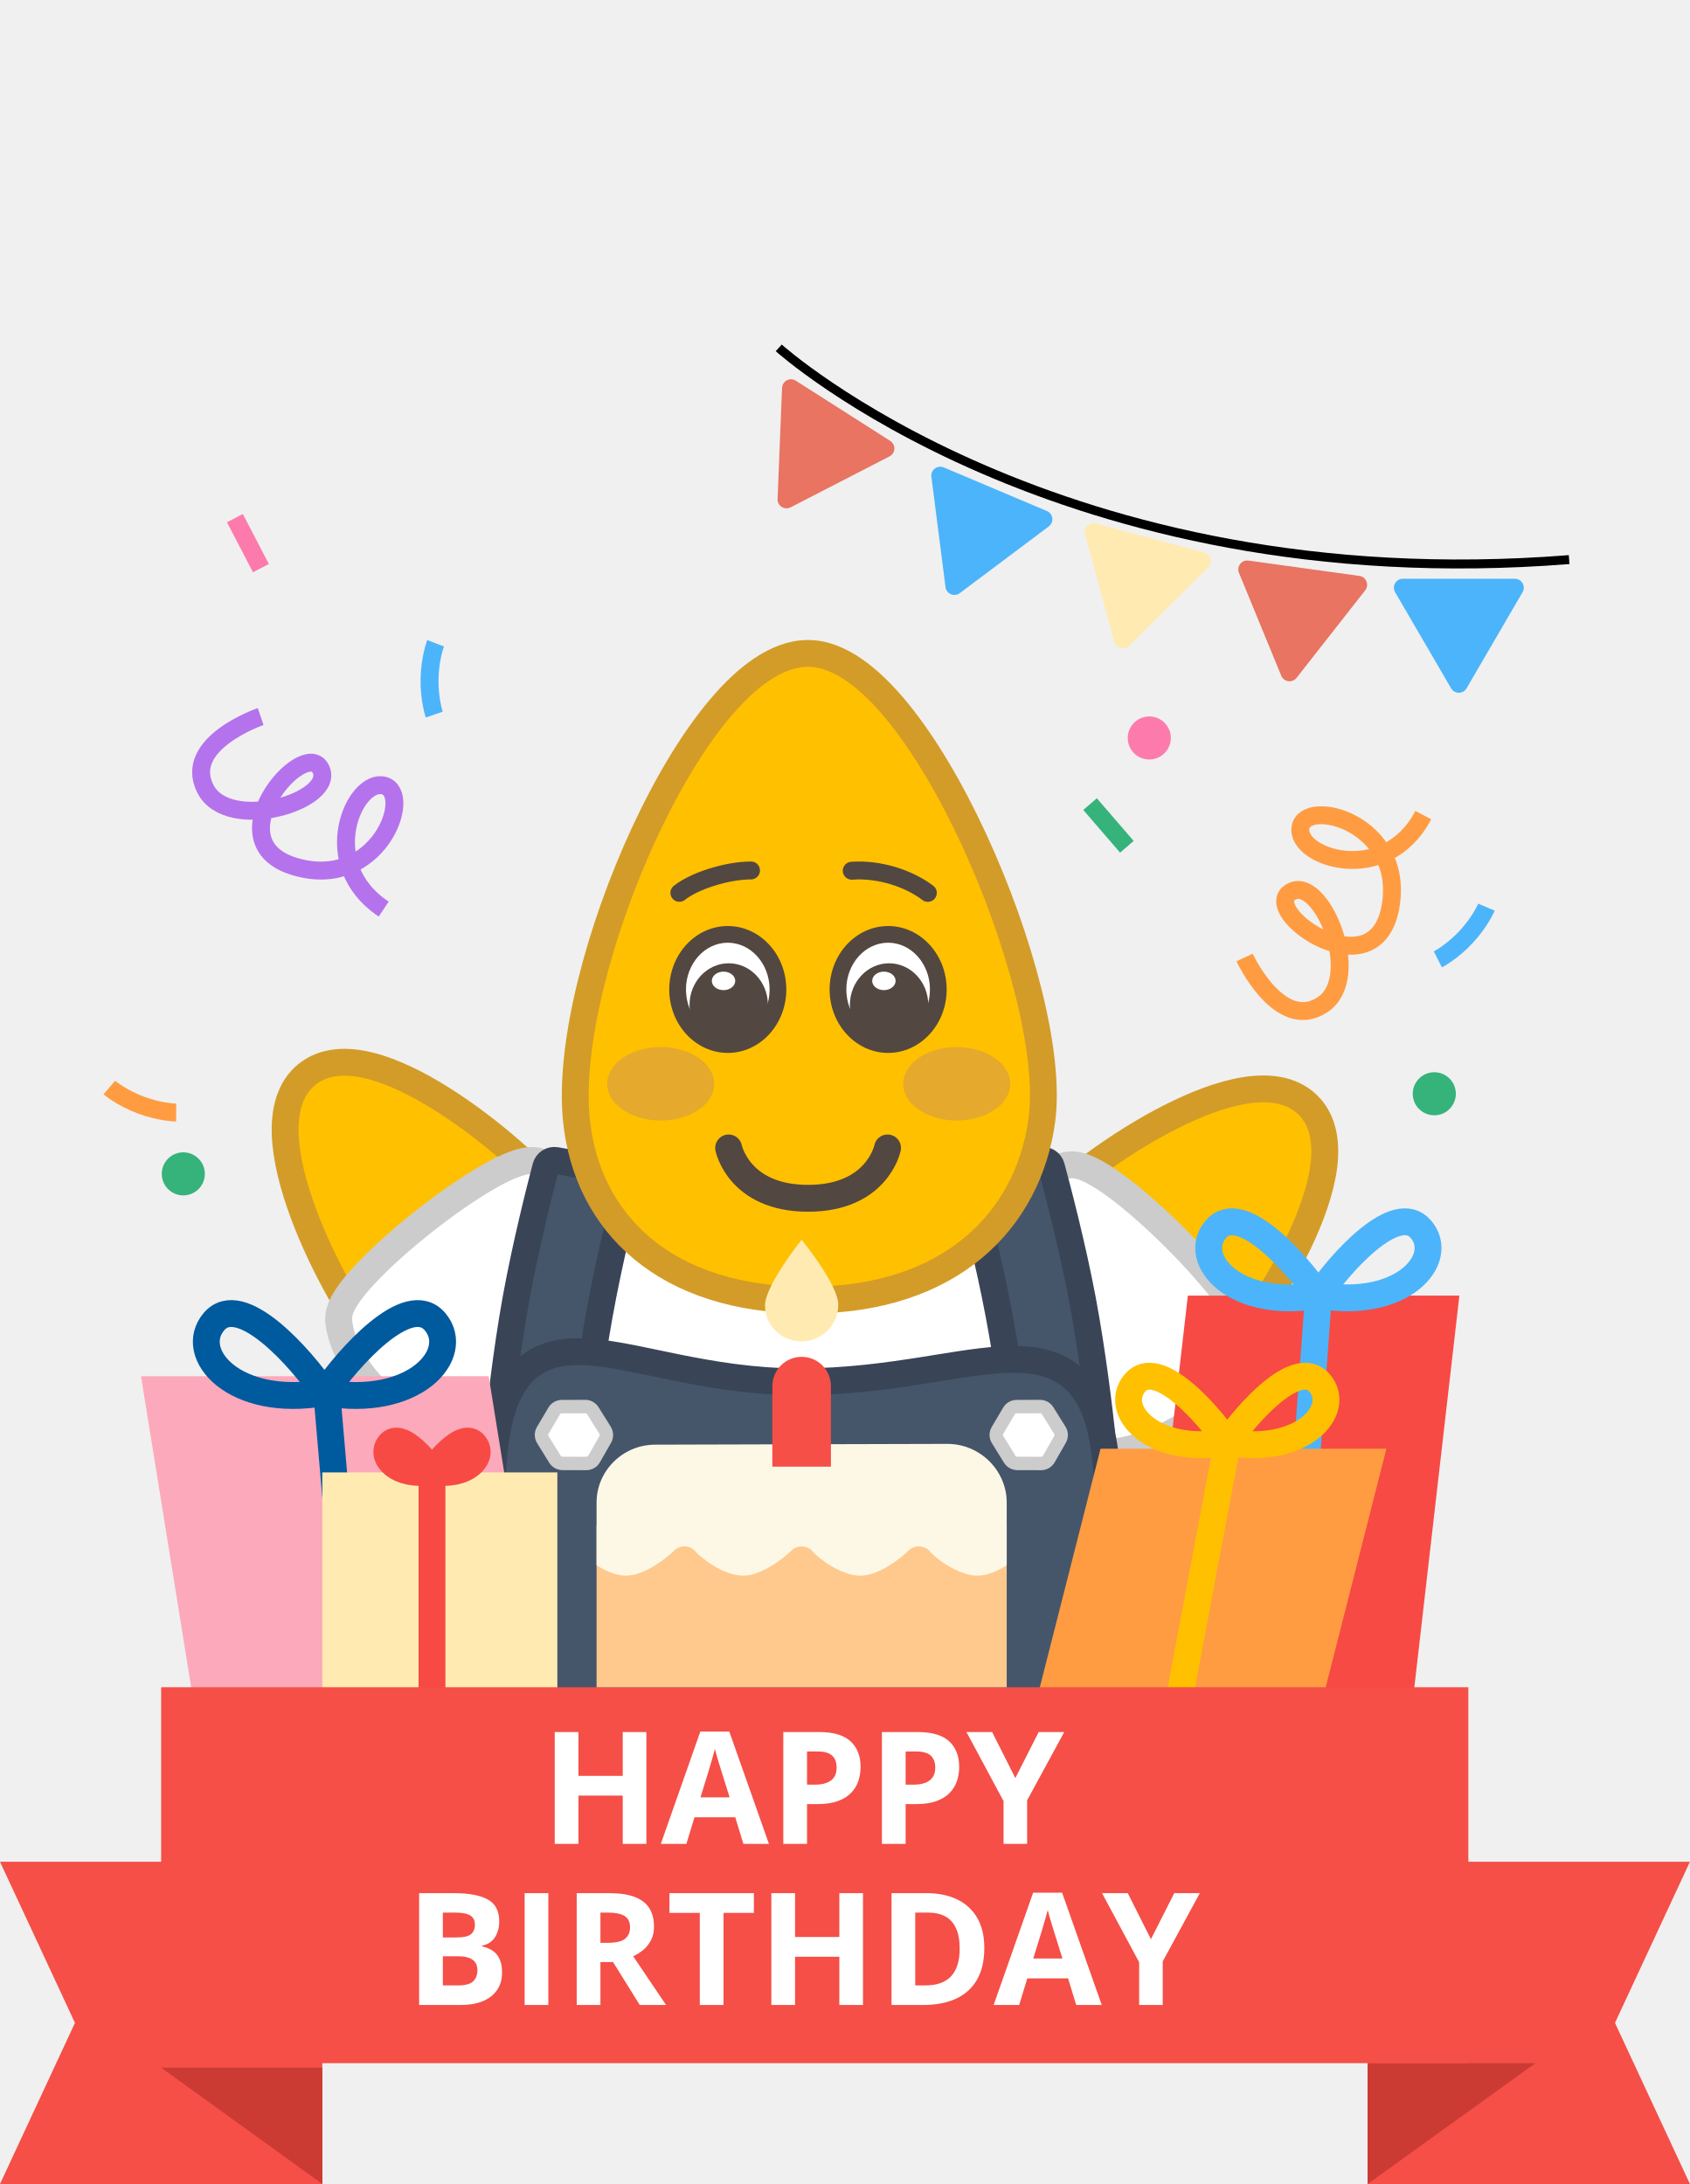
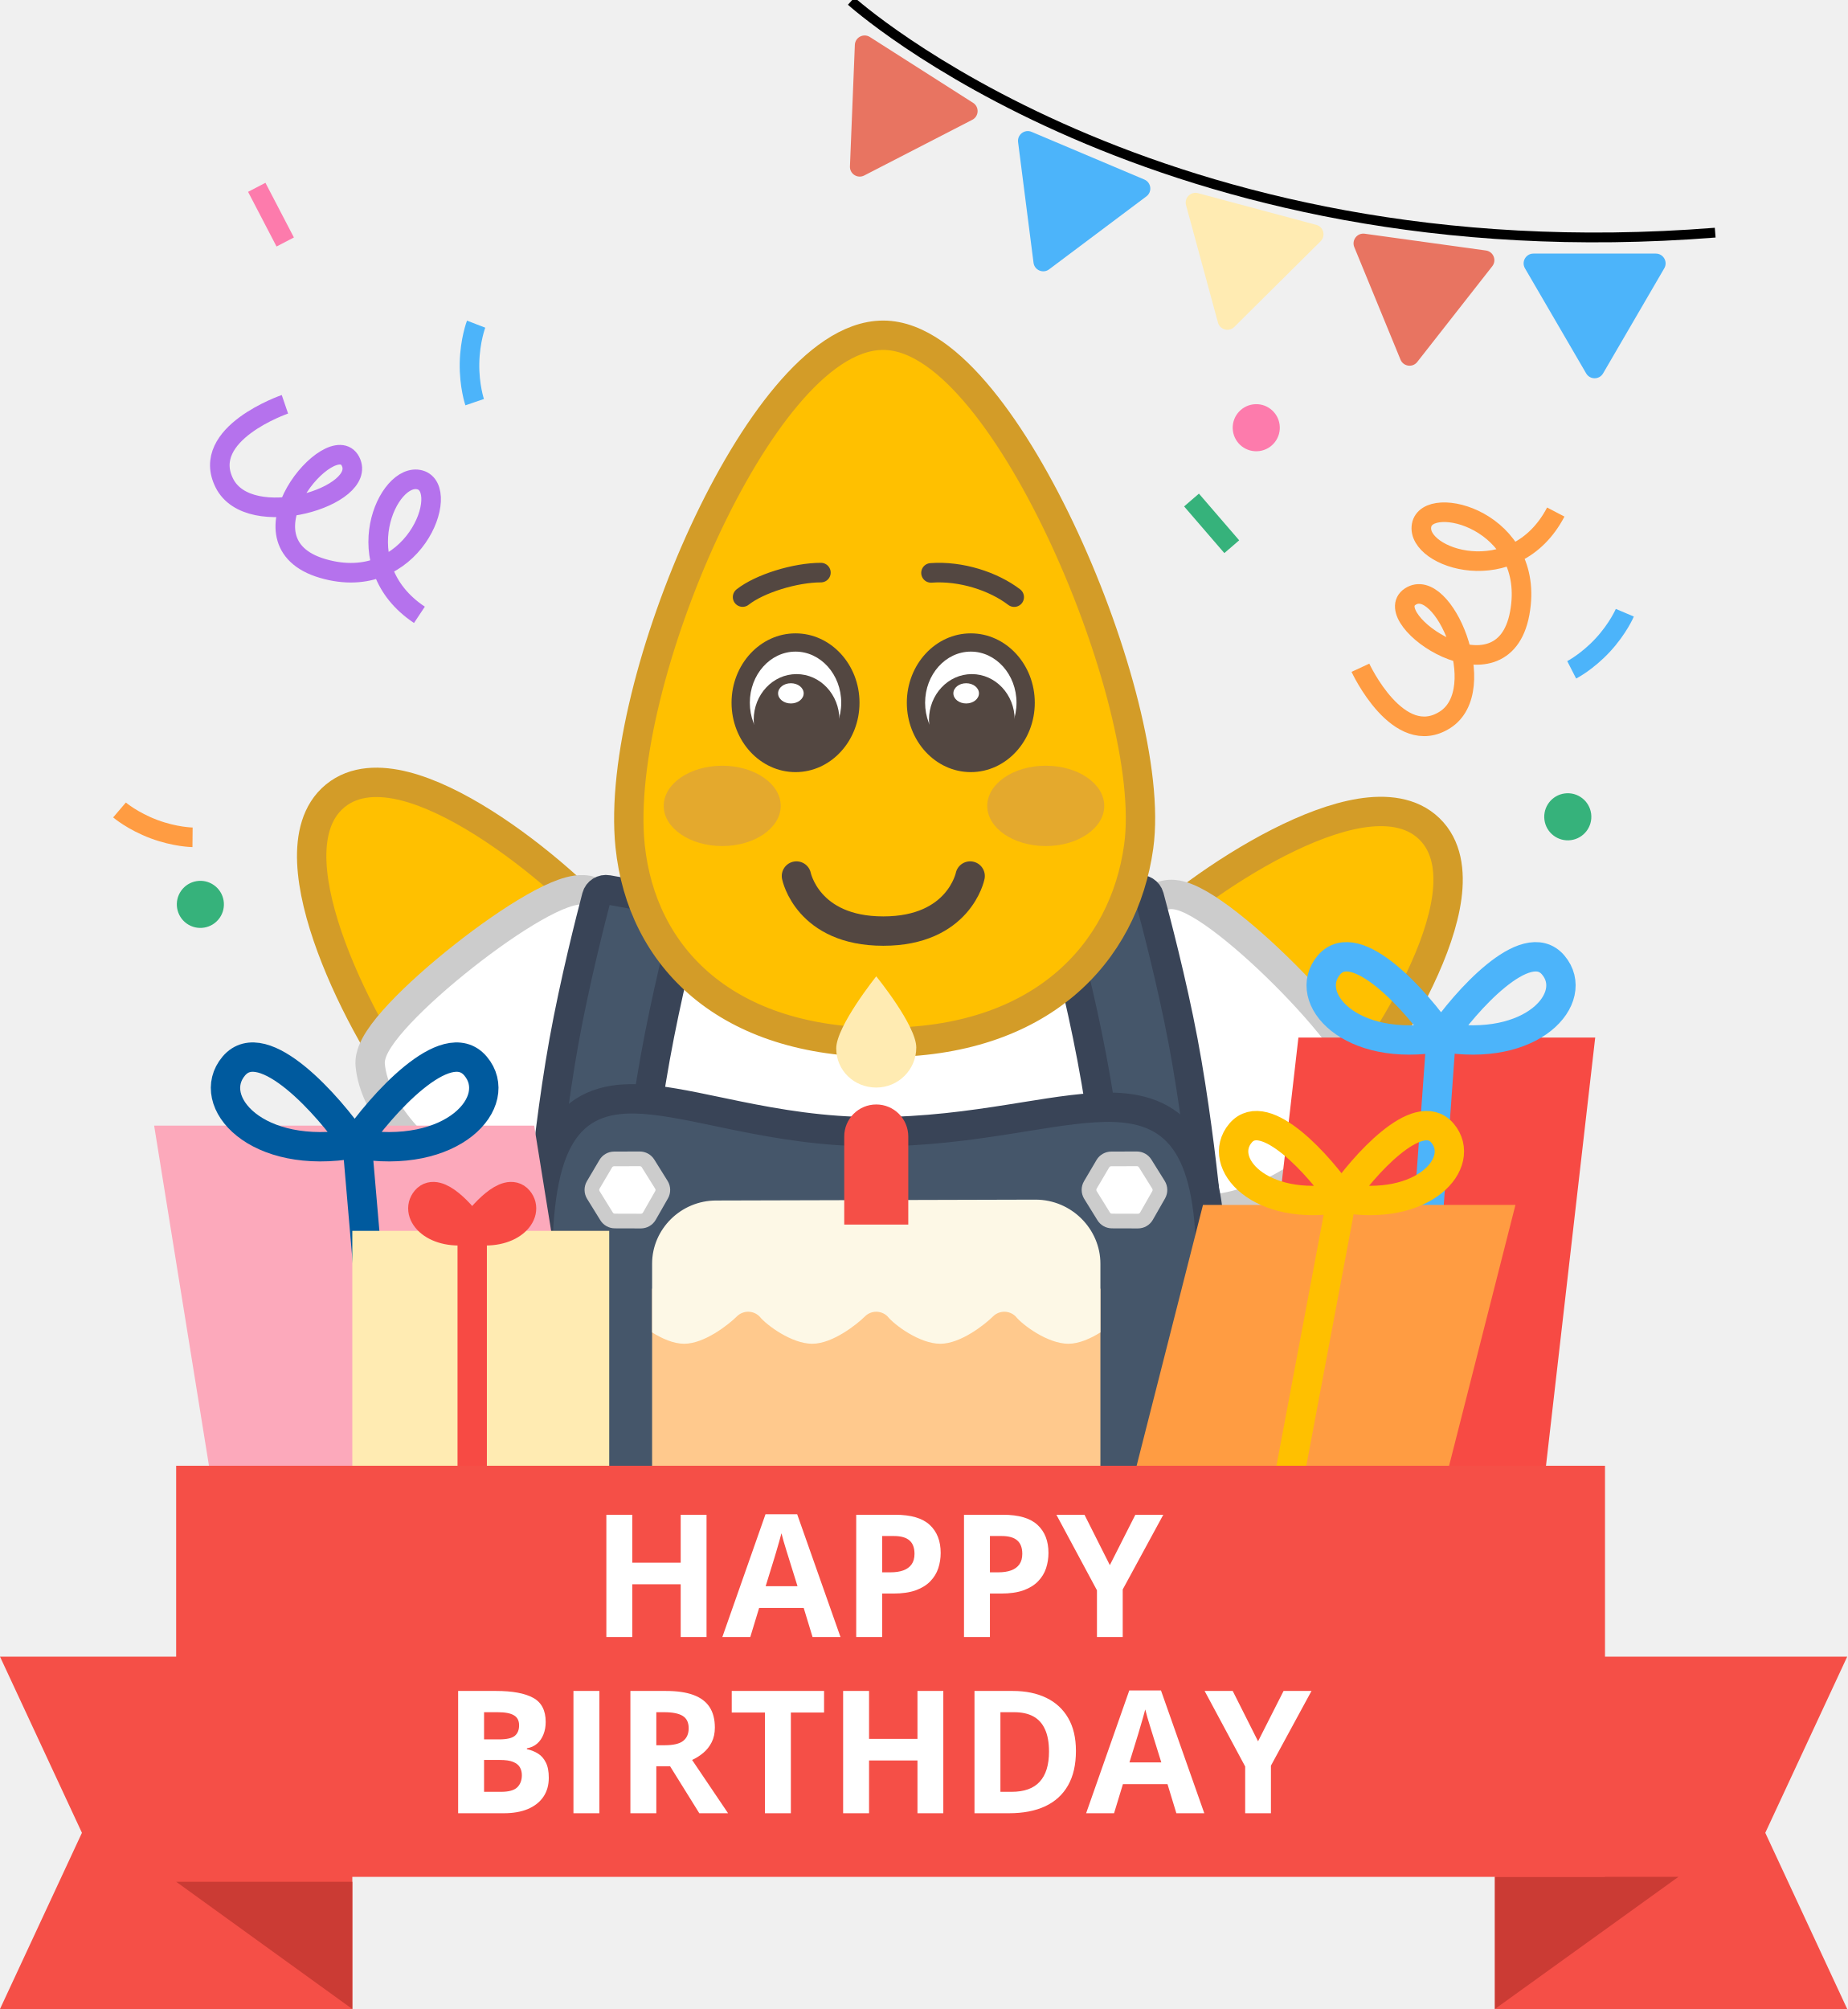
- <svg xmlns="http://www.w3.org/2000/svg" width="755" height="976" viewBox="0 0 755 976" fill="none">
-   <mask id="a" style="mask-type:alpha" maskUnits="userSpaceOnUse" x="72" y="274" width="584" height="485">
-     <path fill="#D9D9D9" d="M72 274h584v485H72z" />
-   </mask>
-   <g mask="url(#a)">
-     <path d="M255.413 625.189c13.696-11.183 18.908-26.011 17.473-41.616-1.409-15.311-9.151-31.087-20.687-45.217-11.492-14.075-32.957-33.487-54.526-47.08-10.778-6.793-21.937-12.361-32.148-14.962-10.063-2.563-20.579-2.559-28.481 3.893-7.891 6.442-10.044 16.761-9.604 27.165.445 10.564 3.589 22.668 8.014 34.649 8.853 23.97 23.433 49.021 34.944 63.12 11.569 14.171 25.647 24.789 40.518 29.097 15.127 4.383 30.815 2.121 44.497-9.049Z" fill="#FFC000" stroke="#D39C28" stroke-width="12" />
-     <path d="M258.444 632.715c23.153-18.268 26.021-44.557 19.897-66.699-3.055-11.05-8.379-21.301-14.755-29.46-6.307-8.07-14.014-14.559-22.077-17.373-2.046-.714-4.133-.672-5.838-.441-1.77.239-3.61.749-5.428 1.394-3.635 1.291-7.793 3.348-12.15 5.84-8.749 5.005-18.999 12.172-28.705 19.835-9.707 7.663-19.06 15.973-25.969 23.324-3.44 3.661-6.41 7.228-8.517 10.462-1.054 1.617-1.98 3.286-2.629 4.947-.625 1.6-1.158 3.611-.956 5.76.808 8.575 5.368 17.592 11.813 25.569 6.518 8.067 15.348 15.557 25.477 21.018 20.289 10.938 46.706 14.076 69.837-4.176Z" fill="#fff" stroke="#CCC" stroke-width="12" />
-     <path d="M454.058 628.206c12.709 12.293 28.046 15.732 43.375 12.479 15.041-3.192 29.802-12.728 42.484-25.84 12.633-13.06 29.397-36.65 40.371-59.663 5.484-11.5 9.707-23.233 11.095-33.679 1.367-10.293.131-20.737-7.201-27.829-7.323-7.083-17.822-8.012-28.104-6.357-10.439 1.679-22.091 6.219-33.472 12.016-22.768 11.599-45.94 29.012-58.594 42.095-12.718 13.149-21.615 28.374-24.152 43.647-2.581 15.536 1.503 30.851 14.198 43.131Z" fill="#FFC000" stroke="#D39C28" stroke-width="12" />
-     <path d="M446.938 632.098c20.854 20.854 47.298 20.623 68.571 11.949 10.615-4.328 20.172-10.816 27.529-18.104 7.276-7.207 12.817-15.622 14.668-23.958.469-2.117.183-4.184-.245-5.851-.445-1.729-1.167-3.497-2.021-5.227-1.708-3.459-4.237-7.347-7.222-11.382-5.995-8.103-14.313-17.443-23.06-26.185-8.747-8.743-18.095-17.059-26.205-23.059-4.038-2.988-7.928-5.52-11.387-7.234-1.729-.857-3.495-1.581-5.221-2.031-1.662-.433-3.722-.728-5.832-.275-8.422 1.806-16.843 7.391-24.01 14.726-7.248 7.417-13.653 17.064-17.89 27.763-8.487 21.43-8.51 48.033 12.325 68.868Z" fill="#fff" stroke="#CCC" stroke-width="12" />
-     <path d="M488.75 672.716c0 59.038-58.875 93.284-131.5 93.284s-131.5-34.246-131.5-93.284C225.75 570.729 284.625 501 357.25 501s131.5 78.981 131.5 171.716Z" fill="#fff" stroke="#CCC" stroke-width="12" />
-     <path d="M259.669 646.613a4.04 4.04 0 0 1-4.733 3.586l-29.371-5.308c-2.042-.369-3.462-2.222-3.253-4.286.957-9.466 3.813-35.837 8.184-60.024s10.925-49.889 13.342-59.092c.527-2.007 2.505-3.245 4.547-2.876l29.372 5.308a4.037 4.037 0 0 1 3.178 5.015c-2.487 9.323-8.513 32.84-13.13 58.387-4.616 25.548-7.203 49.687-8.136 59.29ZM432.7 529.177a4.036 4.036 0 0 1 3.138-5.04l29.329-5.54c2.039-.385 4.027.837 4.57 2.84 2.489 9.183 9.246 34.833 13.808 58.984s7.627 50.499 8.659 59.958c.225 2.063-1.18 3.926-3.219 4.311l-29.328 5.54a4.037 4.037 0 0 1-4.761-3.548c-1.009-9.596-3.787-33.713-8.605-59.223S435.26 538.48 432.7 529.177Z" fill="#45566A" stroke="#394457" stroke-width="12" />
-     <path d="M357.306 772.069c37.195 0 71.354-8.731 96.41-25.468 25.219-16.847 41.22-41.874 41.22-73.646 0-23.323-2.827-39.469-9.426-49.97-7.05-11.219-17.701-15.025-30.013-15.465-10.462-.374-23.042 1.653-36.869 3.882-1.817.292-3.655.589-5.513.883-16.294 2.585-34.859 5.216-55.809 5.216-20.838 0-39.322-3.177-55.557-6.469-2.855-.579-5.669-1.169-8.433-1.748-12.615-2.645-24.194-5.072-33.889-5.23-6.068-.099-11.913.656-17.195 3.053-5.39 2.446-9.798 6.422-13.196 12.089-6.549 10.925-9.36 28.208-9.36 53.759 0 31.772 16.001 56.799 41.221 73.646 25.056 16.737 59.214 25.468 96.409 25.468Z" fill="#45566A" stroke="#394457" stroke-width="12" />
-     <path d="M270.305 639.158a1212 1212 0 0 1-5.418-8.688 4 4 0 0 0-3.426-1.898c-3.477.019-6.953.03-10.439.031a4 4 0 0 0-3.446 1.97l-1.309 2.225c-1.261 2.143-2.517 4.279-3.784 6.411a4 4 0 0 0 .032 4.139 2603 2603 0 0 0 5.405 8.739 4 4 0 0 0 3.388 1.892l10.62.031a4 4 0 0 0 3.48-2.009c1.668-2.905 3.34-5.819 4.994-8.743a4 4 0 0 0-.097-4.1Zm203.178 0q-2.731-4.338-5.418-8.688a4 4 0 0 0-3.427-1.898c-3.476.019-6.952.03-10.438.031a4 4 0 0 0-3.446 1.97l-1.31 2.225c-1.26 2.143-2.516 4.279-3.783 6.411a4 4 0 0 0 .031 4.139 2603 2603 0 0 0 5.406 8.739 4 4 0 0 0 3.387 1.892l10.62.031a4 4 0 0 0 3.481-2.009c1.668-2.905 3.339-5.819 4.993-8.743a4 4 0 0 0-.096-4.1Z" fill="#fff" stroke="#CCC" stroke-width="6" />
-     <path d="M347.122 711.766h-18.081a2.49 2.49 0 0 1-2.147-1.236l-9.032-15.634a2.45 2.45 0 0 1 0-2.473l9.032-15.634a2.49 2.49 0 0 1 2.147-1.237h18.081c.892 0 1.701.479 2.147 1.237l9.033 15.634a2.46 2.46 0 0 1 0 2.473l-9.033 15.634a2.47 2.47 0 0 1-2.147 1.236m-16.644-4.947h15.208l7.612-13.16-7.612-13.159h-15.208l-7.613 13.159z" fill="#4CB4FA" />
-     <path d="M374.237 696.214h-18.082a2.49 2.49 0 0 1-2.146-1.237l-9.033-15.633a2.45 2.45 0 0 1 0-2.474l9.033-15.633a2.49 2.49 0 0 1 2.146-1.237h18.082c.891 0 1.701.478 2.146 1.237l9.033 15.633a2.45 2.45 0 0 1 0 2.474l-9.033 15.633a2.46 2.46 0 0 1-2.146 1.237m-16.645-4.947H372.8l7.613-13.16-7.613-13.16h-15.208l-7.613 13.16z" fill="#FFC000" />
-     <path d="M374.237 727.381h-18.082a2.49 2.49 0 0 1-2.146-1.237l-9.033-15.633a2.45 2.45 0 0 1 0-2.474l9.033-15.633a2.49 2.49 0 0 1 2.146-1.237h18.082c.891 0 1.701.478 2.146 1.237l9.033 15.633a2.45 2.45 0 0 1 0 2.474l-9.033 15.633a2.46 2.46 0 0 1-2.146 1.237m-16.645-4.947H372.8l7.613-13.16-7.613-13.16h-15.208l-7.613 13.16z" fill="#fff" />
-     <path d="M292.614 709.664c-15.298-4.099-30.444-2.754-42.679 5.176-12.267 7.952-20.663 21.909-23.665 41.133-2.193 14.041 1.679 30.245 8.044 43.339 3.214 6.611 7.181 12.682 11.608 17.483 4.36 4.729 9.543 8.631 15.263 10.164 5.648 1.513 11.83.856 17.74-.947 5.966-1.819 12.071-4.928 17.835-8.854 11.468-7.811 22.287-19.349 28.299-31.996 8.172-17.192 8.252-33.97 1.901-47.681-6.328-13.661-18.75-23.638-34.346-27.817Z" fill="#FFC000" stroke="#D39C28" stroke-width="12" />
-     <path d="M215.296 750.726c6.243-60.955 30.535-61.656 75.451-49.621 44.916 12.036 71.689 25.31 44.24 81.693-11.151 22.906-46.291 12.031-67.808 6.265-21.517-5.765-54.448-13.287-51.883-38.337" fill="#45566A" />
-     <path d="M340.194 771c-1.45 3.709-3.181 7.636-5.207 11.798-11.151 22.906-46.291 12.031-67.808 6.265-21.517-5.765-54.448-13.287-51.883-38.337 2.089-20.393 6.198-34.042 12.423-42.726" stroke="#394457" stroke-width="12" stroke-linecap="round" />
-     <path d="M330.332 783.004c2.664.576 3.996 3.582 2.635 5.944l-7.116 12.348a3.95 3.95 0 0 1-4.231 1.914c-7.335-1.522-28.103-5.965-50.514-11.969-22.329-5.984-43.783-12.846-51.49-15.358a3.956 3.956 0 0 1-2.706-4.15l1.306-13.938c.24-2.561 2.801-4.238 5.249-3.451 9.171 2.947 30.368 9.607 53.307 15.754 22.555 6.043 43.902 10.816 53.56 12.906Z" fill="#fff" stroke="#CCC" stroke-width="12" />
-     <path d="M425.214 710.812c15.5-4.153 30.822-2.955 43.181 4.792 12.424 7.787 20.887 21.585 23.801 40.657 2.131 13.945-1.948 30.045-8.513 43.047-3.318 6.57-7.394 12.603-11.919 17.377-4.461 4.708-9.722 8.571-15.472 10.112-11.098 2.973-24.631-1.976-35.927-9.423-11.593-7.643-22.525-18.994-28.558-31.509-8.207-17.024-8.152-33.697-1.581-47.339 6.534-13.565 19.198-23.483 34.988-27.714Z" fill="#FFC000" stroke="#D39C28" stroke-width="12" />
-     <path d="M503.489 750.929c-5.877-60.277-30.557-60.785-76.292-48.53s-73.042 25.597-45.581 81.186c11.156 22.584 46.948 11.552 68.857 5.682 21.909-5.871 55.431-13.567 53.016-38.338" fill="#45566A" />
-     <path d="M487.5 706.497c8.087 8.133 13.706 21.021 15.989 44.432 2.415 24.771-31.107 32.467-53.016 38.338s-57.701 16.902-68.857-5.681c-2.676-5.417-3.946-7.934-5.616-12.587" stroke="#394457" stroke-width="12" stroke-linecap="round" />
-     <path d="M386.282 783.766c-2.673.583-3.997 3.61-2.612 5.969l7.072 12.046a3.96 3.96 0 0 0 4.225 1.885c7.405-1.55 28.601-6.116 51.489-12.249 22.798-6.108 44.71-13.084 52.506-15.612a3.96 3.96 0 0 0 2.716-4.131l-1.205-13.651c-.227-2.568-2.786-4.261-5.241-3.475-9.302 2.974-30.946 9.745-54.363 16.02-23.015 6.167-44.786 11.062-54.587 13.198Z" fill="#fff" stroke="#CCC" stroke-width="12" />
-     <path d="M360.99 581c31.738 0 56.383-8.803 73.916-23.462 17.53-14.657 27.482-34.781 30.502-56.546 2.125-15.313-.504-35.925-5.974-57.777-5.508-22.004-14.049-45.858-24.229-67.898-10.164-22.003-22.079-42.45-34.43-57.503-6.174-7.525-12.598-13.875-19.124-18.387-6.498-4.492-13.488-7.427-20.661-7.427-7.095 0-14.018 2.758-20.482 7.06-6.481 4.314-12.838 10.399-18.934 17.641-12.191 14.484-23.883 34.248-33.857 55.8-9.992 21.59-18.373 45.222-23.841 67.582-5.445 22.268-8.104 43.687-6.329 60.707 2.35 22.533 12.058 42.75 29.569 57.285C304.595 572.584 329.322 581 360.99 581Z" fill="#FFC000" stroke="#D39C28" stroke-width="12" />
-     <path d="M295.181 500.75c13.205 0 23.909-7.349 23.909-16.415s-10.704-16.415-23.909-16.415-23.908 7.349-23.908 16.415 10.704 16.415 23.908 16.415m132.242 0c13.204 0 23.908-7.349 23.908-16.415s-10.704-16.415-23.908-16.415-23.908 7.349-23.908 16.415 10.704 16.415 23.908 16.415" fill="#E4A92D" />
-     <path d="M396.791 466.803c12.379 0 22.414-11.024 22.414-24.622s-10.035-24.623-22.414-24.623-22.414 11.024-22.414 24.623c0 13.598 10.035 24.622 22.414 24.622" fill="#fff" />
-     <path d="M396.791 470.534c-14.42 0-26.149-12.714-26.149-28.353s11.729-28.353 26.149-28.353 26.149 12.714 26.149 28.353-11.729 28.353-26.149 28.353m0-49.245c-10.295 0-18.678 9.371-18.678 20.892s8.383 20.891 18.678 20.891 18.678-9.371 18.678-20.891c0-11.521-8.383-20.892-18.678-20.892" fill="#534741" />
-     <path d="M397.209 467.787c9.672 0 17.513-8.352 17.513-18.654s-7.841-18.653-17.513-18.653-17.513 8.351-17.513 18.653 7.841 18.654 17.513 18.654" fill="#534741" />
-     <path d="M394.893 442.478c2.888 0 5.23-1.851 5.23-4.134s-2.342-4.134-5.23-4.134-5.23 1.851-5.23 4.134 2.342 4.134 5.23 4.134m-69.743 24.325c12.378 0 22.413-11.024 22.413-24.622s-10.035-24.623-22.413-24.623-22.414 11.024-22.414 24.623c0 13.598 10.035 24.622 22.414 24.622" fill="#fff" />
-     <path d="M325.149 470.534c-14.419 0-26.149-12.714-26.149-28.353s11.73-28.353 26.149-28.353 26.15 12.714 26.15 28.353-11.73 28.353-26.15 28.353m0-49.245c-10.295 0-18.678 9.371-18.678 20.892s8.383 20.891 18.678 20.891 18.679-9.371 18.679-20.891c0-11.521-8.383-20.892-18.679-20.892" fill="#534741" />
-     <path d="M325.567 467.787c9.672 0 17.513-8.352 17.513-18.654s-7.841-18.653-17.513-18.653-17.512 8.351-17.512 18.653 7.84 18.654 17.512 18.654" fill="#534741" />
-     <path d="M323.251 442.478c2.889 0 5.23-1.851 5.23-4.134s-2.341-4.134-5.23-4.134c-2.888 0-5.23 1.851-5.23 4.134s2.342 4.134 5.23 4.134" fill="#fff" />
-     <path d="M414.523 399.02c-8.5-6.501-21.821-10.802-34-9.902m-77 9.874c6.964-5.496 21.5-9.992 32-9.992" stroke="#534741" stroke-width="8" stroke-linecap="round" />
-     <path d="M325.523 513s4.5 22.5 35.5 22.5 35.5-22.5 35.5-22.5" stroke="#534741" stroke-width="12" stroke-linecap="round" />
+ <svg xmlns="http://www.w3.org/2000/svg" width="755" height="821" viewBox="0 0 755 821" fill="none">
+   <g clip-path="url(#a)">
+     <mask id="b" style="mask-type:alpha" maskUnits="userSpaceOnUse" x="72" y="119" width="584" height="485">
+       <path d="M656 119H72v485h584z" fill="#D9D9D9" />
+     </mask>
+     <g mask="url(#b)">
+       <path d="M255.413 470.189c13.696-11.183 18.908-26.011 17.473-41.616-1.409-15.311-9.151-31.087-20.687-45.217-11.492-14.075-32.957-33.487-54.526-47.08-10.778-6.793-21.937-12.361-32.148-14.962-10.063-2.563-20.579-2.559-28.481 3.893-7.891 6.442-10.044 16.761-9.604 27.165.445 10.564 3.589 22.668 8.014 34.649 8.853 23.97 23.433 49.021 34.944 63.12 11.569 14.171 25.647 24.789 40.518 29.097 15.127 4.383 30.815 2.121 44.497-9.049Z" fill="#FFC000" stroke="#D39C28" stroke-width="12" />
+       <path d="M258.444 477.715c23.153-18.268 26.021-44.557 19.897-66.699-3.055-11.05-8.379-21.301-14.755-29.46-6.307-8.07-14.014-14.559-22.077-17.373-2.046-.714-4.133-.672-5.838-.441-1.77.239-3.61.749-5.428 1.394-3.635 1.291-7.793 3.348-12.15 5.84-8.749 5.005-18.999 12.172-28.705 19.835-9.707 7.663-19.06 15.973-25.969 23.324-3.44 3.661-6.41 7.228-8.517 10.462-1.054 1.617-1.98 3.286-2.629 4.947-.625 1.6-1.158 3.611-.956 5.76.808 8.575 5.368 17.592 11.813 25.569 6.518 8.067 15.348 15.557 25.477 21.018 20.289 10.938 46.706 14.076 69.837-4.176Z" fill="#fff" stroke="#CCC" stroke-width="12" />
+       <path d="M454.058 473.206c12.709 12.293 28.046 15.732 43.375 12.479 15.041-3.192 29.802-12.728 42.484-25.84 12.633-13.06 29.397-36.65 40.371-59.663 5.484-11.5 9.707-23.233 11.095-33.679 1.367-10.293.131-20.737-7.201-27.829-7.323-7.083-17.822-8.012-28.104-6.357-10.439 1.679-22.091 6.219-33.472 12.016-22.768 11.599-45.94 29.012-58.594 42.095-12.718 13.149-21.615 28.374-24.152 43.647-2.581 15.536 1.503 30.851 14.198 43.131Z" fill="#FFC000" stroke="#D39C28" stroke-width="12" />
+       <path d="M446.938 477.098c20.854 20.854 47.298 20.623 68.571 11.949 10.615-4.328 20.172-10.816 27.529-18.104 7.276-7.207 12.817-15.622 14.668-23.958.469-2.117.183-4.184-.245-5.851-.445-1.729-1.167-3.497-2.021-5.227-1.708-3.459-4.237-7.347-7.222-11.382-5.995-8.103-14.313-17.443-23.06-26.185-8.747-8.743-18.095-17.059-26.205-23.059-4.038-2.988-7.928-5.52-11.387-7.234-1.729-.857-3.495-1.581-5.221-2.031-1.662-.433-3.722-.728-5.832-.275-8.422 1.806-16.843 7.391-24.01 14.726-7.248 7.417-13.653 17.064-17.89 27.763-8.487 21.43-8.51 48.033 12.325 68.868Z" fill="#fff" stroke="#CCC" stroke-width="12" />
+       <path d="M488.75 517.716c0 59.038-58.875 93.284-131.5 93.284s-131.5-34.246-131.5-93.284C225.75 415.729 284.625 346 357.25 346s131.5 78.981 131.5 171.716Z" fill="#fff" stroke="#CCC" stroke-width="12" />
+       <path d="M259.669 491.613a4.04 4.04 0 0 1-4.733 3.586l-29.371-5.308c-2.042-.369-3.462-2.222-3.253-4.286.957-9.466 3.813-35.837 8.184-60.024s10.925-49.889 13.342-59.092c.527-2.007 2.505-3.245 4.547-2.876l29.372 5.308a4.037 4.037 0 0 1 3.178 5.015c-2.487 9.323-8.513 32.84-13.13 58.387-4.616 25.548-7.203 49.687-8.136 59.29ZM432.7 374.177a4.036 4.036 0 0 1 3.138-5.04l29.329-5.54c2.039-.385 4.027.837 4.57 2.84 2.489 9.183 9.246 34.833 13.808 58.984s7.627 50.499 8.659 59.958c.225 2.063-1.18 3.926-3.219 4.311l-29.328 5.54a4.037 4.037 0 0 1-4.761-3.548c-1.009-9.596-3.787-33.713-8.605-59.223S435.26 383.48 432.7 374.177Z" fill="#45566A" stroke="#394457" stroke-width="12" />
+       <path d="M357.306 617.069c37.195 0 71.354-8.731 96.41-25.468 25.219-16.847 41.22-41.874 41.22-73.646 0-23.323-2.827-39.469-9.426-49.97-7.05-11.219-17.701-15.025-30.013-15.465-10.462-.374-23.042 1.653-36.869 3.882-1.817.292-3.655.589-5.513.883-16.294 2.585-34.859 5.216-55.809 5.216-20.838 0-39.322-3.177-55.557-6.469-2.855-.579-5.669-1.169-8.433-1.748-12.615-2.645-24.194-5.072-33.889-5.23-6.068-.099-11.913.656-17.195 3.053-5.39 2.446-9.798 6.422-13.196 12.089-6.549 10.925-9.36 28.208-9.36 53.759 0 31.772 16.001 56.799 41.221 73.646 25.056 16.737 59.214 25.468 96.409 25.468Z" fill="#45566A" stroke="#394457" stroke-width="12" />
+       <path d="M270.305 484.158a1212 1212 0 0 1-5.418-8.688 4 4 0 0 0-3.426-1.898c-3.477.019-6.953.03-10.439.031a4 4 0 0 0-3.446 1.97l-1.309 2.225c-1.261 2.143-2.517 4.279-3.784 6.411a4 4 0 0 0 .032 4.139 2603 2603 0 0 0 5.405 8.739 4 4 0 0 0 3.388 1.892l10.62.031a4 4 0 0 0 3.48-2.009c1.668-2.905 3.34-5.819 4.994-8.743a4 4 0 0 0-.097-4.1Zm203.178 0q-2.731-4.338-5.418-8.688a4 4 0 0 0-3.427-1.898c-3.476.019-6.952.03-10.438.031a4 4 0 0 0-3.446 1.97l-1.31 2.225c-1.26 2.143-2.516 4.279-3.783 6.411a4 4 0 0 0 .031 4.139 2603 2603 0 0 0 5.406 8.739 4 4 0 0 0 3.387 1.892l10.62.031a4 4 0 0 0 3.481-2.009c1.668-2.905 3.339-5.819 4.993-8.743a4 4 0 0 0-.096-4.1Z" fill="#fff" stroke="#CCC" stroke-width="6" />
+       <path d="M347.122 556.766h-18.081a2.49 2.49 0 0 1-2.147-1.236l-9.032-15.634a2.45 2.45 0 0 1 0-2.473l9.032-15.634a2.49 2.49 0 0 1 2.147-1.237h18.081c.892 0 1.701.479 2.147 1.237l9.033 15.634a2.46 2.46 0 0 1 0 2.473l-9.033 15.634a2.47 2.47 0 0 1-2.147 1.236m-16.644-4.947h15.208l7.612-13.16-7.612-13.159h-15.208l-7.613 13.159z" fill="#4CB4FA" />
+       <path d="M374.237 541.214h-18.082a2.49 2.49 0 0 1-2.146-1.237l-9.033-15.633a2.45 2.45 0 0 1 0-2.474l9.033-15.633a2.49 2.49 0 0 1 2.146-1.237h18.082c.891 0 1.701.478 2.146 1.237l9.033 15.633a2.45 2.45 0 0 1 0 2.474l-9.033 15.633a2.46 2.46 0 0 1-2.146 1.237m-16.645-4.947H372.8l7.613-13.16-7.613-13.16h-15.208l-7.613 13.16z" fill="#FFC000" />
+       <path d="M374.237 572.381h-18.082a2.49 2.49 0 0 1-2.146-1.237l-9.033-15.633a2.45 2.45 0 0 1 0-2.474l9.033-15.633a2.49 2.49 0 0 1 2.146-1.237h18.082c.891 0 1.701.478 2.146 1.237l9.033 15.633a2.45 2.45 0 0 1 0 2.474l-9.033 15.633a2.46 2.46 0 0 1-2.146 1.237m-16.645-4.947H372.8l7.613-13.16-7.613-13.16h-15.208l-7.613 13.16z" fill="#fff" />
+       <path d="M292.614 554.664c-15.298-4.099-30.444-2.754-42.679 5.176-12.267 7.952-20.663 21.909-23.665 41.133-2.193 14.041 1.679 30.245 8.044 43.339 3.214 6.611 7.181 12.682 11.608 17.483 4.36 4.729 9.543 8.631 15.263 10.164 5.648 1.513 11.83.856 17.74-.947 5.966-1.819 12.071-4.928 17.835-8.854 11.468-7.811 22.287-19.349 28.299-31.996 8.172-17.192 8.252-33.97 1.901-47.681-6.328-13.661-18.75-23.638-34.346-27.817Z" fill="#FFC000" stroke="#D39C28" stroke-width="12" />
+       <path d="M215.296 595.726c6.243-60.955 30.535-61.656 75.451-49.621 44.916 12.036 71.689 25.31 44.24 81.693-11.151 22.906-46.291 12.031-67.808 6.265-21.517-5.765-54.448-13.287-51.883-38.337" fill="#45566A" />
+       <path d="M340.194 616c-1.45 3.709-3.181 7.636-5.207 11.798-11.151 22.906-46.291 12.031-67.808 6.265-21.517-5.765-54.448-13.287-51.883-38.337 2.089-20.393 6.198-34.042 12.423-42.726" stroke="#394457" stroke-width="12" stroke-linecap="round" />
+       <path d="M330.332 628.004c2.664.576 3.996 3.582 2.635 5.944l-7.116 12.348a3.95 3.95 0 0 1-4.231 1.914c-7.335-1.522-28.103-5.965-50.514-11.969-22.329-5.984-43.783-12.846-51.49-15.358a3.956 3.956 0 0 1-2.706-4.15l1.306-13.938c.24-2.561 2.801-4.238 5.249-3.451 9.171 2.947 30.368 9.607 53.307 15.754 22.555 6.043 43.902 10.816 53.56 12.906Z" fill="#fff" stroke="#CCC" stroke-width="12" />
+       <path d="M425.214 555.812c15.5-4.153 30.822-2.955 43.181 4.792 12.424 7.787 20.887 21.585 23.801 40.657 2.131 13.945-1.948 30.045-8.513 43.047-3.318 6.57-7.394 12.603-11.919 17.377-4.461 4.708-9.722 8.571-15.472 10.112-11.098 2.973-24.631-1.976-35.927-9.423-11.593-7.643-22.525-18.994-28.558-31.509-8.207-17.024-8.152-33.697-1.581-47.339 6.534-13.565 19.198-23.483 34.988-27.714Z" fill="#FFC000" stroke="#D39C28" stroke-width="12" />
+       <path d="M503.489 595.929c-5.877-60.277-30.557-60.785-76.292-48.53s-73.042 25.597-45.581 81.186c11.156 22.584 46.948 11.552 68.857 5.682 21.909-5.871 55.431-13.567 53.016-38.338" fill="#45566A" />
+       <path d="M487.5 551.497c8.087 8.133 13.706 21.021 15.989 44.432 2.415 24.771-31.107 32.467-53.016 38.338s-57.701 16.902-68.857-5.681c-2.676-5.417-3.946-7.934-5.616-12.587" stroke="#394457" stroke-width="12" stroke-linecap="round" />
+       <path d="M386.282 628.766c-2.673.583-3.997 3.61-2.612 5.969l7.072 12.046a3.96 3.96 0 0 0 4.225 1.885c7.405-1.55 28.601-6.116 51.489-12.249 22.798-6.108 44.71-13.084 52.506-15.612a3.96 3.96 0 0 0 2.716-4.131l-1.205-13.651c-.227-2.568-2.786-4.261-5.241-3.475-9.302 2.974-30.946 9.745-54.363 16.02-23.015 6.167-44.786 11.062-54.587 13.198Z" fill="#fff" stroke="#CCC" stroke-width="12" />
+       <path d="M360.99 426c31.738 0 56.383-8.803 73.916-23.462 17.53-14.657 27.482-34.781 30.502-56.546 2.125-15.313-.504-35.925-5.974-57.777-5.508-22.004-14.049-45.858-24.229-67.898-10.164-22.003-22.079-42.45-34.43-57.503-6.174-7.525-12.598-13.875-19.124-18.387-6.498-4.492-13.488-7.427-20.661-7.427-7.095 0-14.018 2.758-20.482 7.06-6.481 4.314-12.838 10.399-18.934 17.641-12.191 14.484-23.883 34.248-33.857 55.8-9.992 21.59-18.373 45.222-23.841 67.582-5.445 22.268-8.104 43.687-6.329 60.707 2.35 22.533 12.058 42.75 29.569 57.285C304.595 417.584 329.322 426 360.99 426Z" fill="#FFC000" stroke="#D39C28" stroke-width="12" />
+       <path d="M295.181 345.75c13.205 0 23.909-7.349 23.909-16.415s-10.704-16.415-23.909-16.415-23.908 7.349-23.908 16.415 10.704 16.415 23.908 16.415m132.242 0c13.204 0 23.908-7.349 23.908-16.415s-10.704-16.415-23.908-16.415-23.908 7.349-23.908 16.415 10.704 16.415 23.908 16.415" fill="#E4A92D" />
+       <path d="M396.791 311.803c12.379 0 22.414-11.024 22.414-24.622s-10.035-24.623-22.414-24.623-22.414 11.024-22.414 24.623c0 13.598 10.035 24.622 22.414 24.622" fill="#fff" />
+       <path d="M396.791 315.534c-14.42 0-26.149-12.714-26.149-28.353s11.729-28.353 26.149-28.353 26.149 12.714 26.149 28.353-11.729 28.353-26.149 28.353m0-49.245c-10.295 0-18.678 9.371-18.678 20.892s8.383 20.891 18.678 20.891 18.678-9.371 18.678-20.891c0-11.521-8.383-20.892-18.678-20.892" fill="#534741" />
+       <path d="M397.209 312.787c9.672 0 17.513-8.352 17.513-18.654s-7.841-18.653-17.513-18.653-17.513 8.351-17.513 18.653 7.841 18.654 17.513 18.654" fill="#534741" />
+       <path d="M394.893 287.478c2.888 0 5.23-1.851 5.23-4.134s-2.342-4.134-5.23-4.134-5.23 1.851-5.23 4.134 2.342 4.134 5.23 4.134m-69.743 24.325c12.378 0 22.413-11.024 22.413-24.622s-10.035-24.623-22.413-24.623-22.414 11.024-22.414 24.623c0 13.598 10.035 24.622 22.414 24.622" fill="#fff" />
+       <path d="M325.149 315.534c-14.419 0-26.149-12.714-26.149-28.353s11.73-28.353 26.149-28.353 26.15 12.714 26.15 28.353-11.73 28.353-26.15 28.353m0-49.245c-10.295 0-18.678 9.371-18.678 20.892s8.383 20.891 18.678 20.891 18.679-9.371 18.679-20.891c0-11.521-8.383-20.892-18.679-20.892" fill="#534741" />
+       <path d="M325.567 312.787c9.672 0 17.513-8.352 17.513-18.654s-7.841-18.653-17.513-18.653-17.512 8.351-17.512 18.653 7.84 18.654 17.512 18.654" fill="#534741" />
+       <path d="M323.251 287.478c2.889 0 5.23-1.851 5.23-4.134s-2.341-4.134-5.23-4.134c-2.888 0-5.23 1.851-5.23 4.134s2.342 4.134 5.23 4.134" fill="#fff" />
+       <path d="M414.523 244.02c-8.5-6.501-21.821-10.802-34-9.902m-77 9.874c6.964-5.496 21.5-9.992 32-9.992" stroke="#534741" stroke-width="8" stroke-linecap="round" />
+       <path d="M325.523 358s4.5 22.5 35.5 22.5 35.5-22.5 35.5-22.5" stroke="#534741" stroke-width="12" stroke-linecap="round" />
+     </g>
+     <path d="M530.693 424H652l-20.693 180H510z" fill="#F74A44" />
+     <path d="M589 424.5 576 604" stroke="#4CB4FA" stroke-width="12" />
+     <path d="M63 460h155.33L243 613H87.67z" fill="#FCA9BB" />
+     <path d="M589 423.811c-9.67-14.236-34.74-42.563-45.854-29.421-11.229 13.278 8.422 36.067 45.854 29.421Zm0 0c9.67-14.236 34.74-42.563 45.854-29.421 11.229 13.278-8.422 36.067-45.854 29.421Z" stroke="#4CB4FA" stroke-width="12" />
+     <path d="M144.958 467.35c-10.418-15.338-37.428-45.857-49.402-31.698-12.098 14.306 9.074 38.858 49.402 31.698Zm0 0c10.418-15.338 37.428-45.857 49.402-31.698 12.099 14.306-9.074 38.858-49.402 31.698Zm1.078.742 12.39 143.831" stroke="#005A9E" stroke-width="12" />
+     <path d="M249 503H144v110h105z" fill="#FFEBB2" />
+     <path d="M193 503v110m0-110.49c-3.982-5.861-14.305-17.526-18.881-12.114-4.624 5.467 3.468 14.851 18.881 12.114Zm0 0c3.982-5.861 14.304-17.526 18.881-12.114 4.624 5.467-3.468 14.851-18.881 12.114Z" stroke="#F74A44" stroke-width="12" />
+     <path d="M491.685 492.4H619.4L588.715 613H461z" fill="#FF9C42" />
+     <path d="M548.3 490.15 525.35 612.1m22.95-122.57c-8.703-12.812-31.265-38.307-41.268-26.479-10.107 11.95 7.58 32.46 41.268 26.479Zm0 0c8.703-12.812 31.266-38.307 41.269-26.479 10.106 11.95-7.58 32.46-41.269 26.479Z" stroke="#FFC000" stroke-width="12" />
+     <path d="M0 677h144v144H0l33.488-72zm755 144H611V677h144l-33.488 72z" fill="#F54F47" />
+     <path d="M144 769v52l-72-52zm467-2v54l75-54z" fill="#CB3B34" />
+     <path d="M656 599H72v168h584z" fill="#F54F47" />
+     <path d="M288.778 669h-10.561v-21.567h-19.79V669h-10.596v-49.971h10.596v19.585h19.79v-19.585h10.561zm43.338 0-3.623-11.895h-18.218L306.652 669h-11.416l17.637-50.176h12.954L343.532 669zm-6.153-20.781-3.623-11.621q-.342-1.162-.923-2.974a335 335 0 0 0-1.127-3.726 89 89 0 0 1-.889-3.315 79 79 0 0 1-.957 3.486 343 343 0 0 1-1.128 3.897q-.548 1.846-.786 2.632l-3.589 11.621zm39.954-29.19q9.673 0 14.116 4.17 4.443 4.136 4.443 11.416 0 3.282-.991 6.289-.991 2.975-3.247 5.298-2.221 2.324-5.947 3.692-3.726 1.332-9.194 1.333h-4.546V669h-10.596v-49.971zm-.547 8.682h-4.819v14.834h3.486q2.974 0 5.161-.786 2.187-.787 3.384-2.461 1.196-1.675 1.196-4.307 0-3.691-2.051-5.469-2.05-1.81-6.357-1.811m44.602-8.682q9.673 0 14.116 4.17 4.444 4.136 4.444 11.416 0 3.282-.992 6.289-.99 2.975-3.247 5.298-2.221 2.324-5.947 3.692-3.726 1.332-9.194 1.333h-4.546V669H394.01v-49.971zm-.547 8.682h-4.819v14.834h3.486q2.974 0 5.161-.786 2.188-.787 3.384-2.461 1.197-1.675 1.196-4.307 0-3.691-2.05-5.469-2.052-1.81-6.358-1.811m44.192 11.894 10.425-20.576h11.416l-16.577 30.523V669h-10.528v-19.106l-16.577-30.865h11.484zm-266.366 51.424h15.552q9.981 0 15.108 2.803t5.127 9.844q0 2.837-.923 5.127-.89 2.29-2.598 3.759-1.709 1.47-4.17 1.915v.341q2.495.513 4.512 1.778 2.016 1.23 3.213 3.623 1.23 2.358 1.23 6.289 0 4.545-2.221 7.793-2.223 3.246-6.358 4.99-4.101 1.709-9.775 1.709h-18.697zm10.596 19.79H204q4.614 0 6.391-1.435 1.777-1.47 1.777-4.307 0-2.871-2.119-4.101-2.085-1.266-6.631-1.265h-5.571zm0 8.409v13.022h6.904q4.786 0 6.666-1.846 1.88-1.845 1.879-4.956 0-1.846-.82-3.247t-2.768-2.187q-1.915-.786-5.298-.786zM234.383 741v-49.971h10.595V741zm37.834-49.971q6.803 0 11.211 1.641 4.443 1.641 6.597 4.956 2.153 3.315 2.153 8.374 0 3.418-1.299 5.981t-3.418 4.341a20.2 20.2 0 0 1-4.58 2.906L297.578 741h-11.757l-11.929-19.175h-5.64V741h-10.595v-49.971zm-.752 8.682h-3.213v13.501h3.418q5.264 0 7.52-1.743 2.29-1.778 2.29-5.196 0-3.554-2.461-5.058-2.427-1.504-7.554-1.504M323.245 741h-10.596v-41.152H299.08v-8.819h37.734v8.819h-13.569zm62.307 0H374.99v-21.567H355.2V741h-10.595v-49.971H355.2v19.585h19.79v-19.585h10.562zm54.206-25.464q0 8.442-3.247 14.116-3.213 5.64-9.331 8.511Q421.062 741 412.449 741h-14.151v-49.971h15.689q7.861 0 13.638 2.803 5.775 2.77 8.955 8.237 3.178 5.434 3.178 13.467m-11.006.274q0-5.537-1.64-9.092-1.606-3.59-4.785-5.298-3.145-1.709-7.793-1.709h-5.64v32.539h4.546q7.758 0 11.518-4.136 3.794-4.135 3.794-12.304M480.806 741l-3.623-11.895h-18.218L455.342 741h-11.416l17.636-50.176h12.955L492.222 741zm-6.153-20.781-3.623-11.621q-.341-1.162-.923-2.974-.546-1.845-1.128-3.726a91 91 0 0 1-.888-3.315 79 79 0 0 1-.957 3.486 365 365 0 0 1-1.914 6.529l-3.589 11.621zm39.544-8.614 10.424-20.576h11.416l-16.577 30.523V741h-10.527v-19.106l-16.577-30.865h11.484z" fill="#fff" />
+     <path d="M347.913.456s124.786 112.689 353.122 94.619" stroke="#000" stroke-width="4" />
+     <path d="M484.769 83.856c-.81-2.978 1.914-5.713 4.895-4.914l48.319 12.947c2.981.799 3.973 4.529 1.783 6.703l-35.276 35.014c-2.176 2.16-5.873 1.17-6.678-1.789z" fill="#FFEBB2" />
+     <path d="M416.115 58.079c-.392-3.061 2.683-5.394 5.525-4.192l46.075 19.48c2.842 1.202 3.311 5.033.842 6.884l-39.763 29.821c-2.453 1.84-5.978.349-6.367-2.692zm207.172 51.565c-1.553-2.667.371-6.013 3.457-6.013h50.023c3.086 0 5.01 3.346 3.457 6.013l-25.011 42.951c-1.543 2.65-5.371 2.65-6.913 0z" fill="#4CB4FA" />
+     <path d="M349.397 18.34c.124-3.083 3.545-4.87 6.147-3.211l42.178 26.896c2.602 1.659 2.425 5.514-.318 6.928L353.222 71.72c-2.725 1.405-5.953-.653-5.829-3.717zm204.133 82.654c-1.173-2.854 1.191-5.905 4.248-5.482l49.552 6.858c3.056.423 4.503 4.002 2.599 6.43l-30.663 39.117c-1.892 2.413-5.683 1.888-6.848-.948z" fill="#E87461" />
+     <path d="M650.334 332.541a9.624 9.624 0 1 0-19.085 2.501 9.624 9.624 0 0 0 19.085-2.501" fill="#36B27B" />
+     <path d="M523.001 173.541a9.624 9.624 0 1 0-19.085 2.501 9.624 9.624 0 0 0 19.085-2.501" fill="#FD7BAC" />
+     <path d="M556.031 272.884s15.508 33.512 34.619 21.251c19.11-12.261-.835-59.214-14.262-50.312-13.428 8.902 37.821 44.674 44.767 6.726s-37.849-49.228-40.14-35.785 37.898 26.873 54.867-5.509" stroke="#FF9C42" stroke-width="8" stroke-miterlimit="10" />
+     <path d="M642.389 273.735s6.268-3.205 12.618-10.029c6.351-6.825 9.097-13.307 9.097-13.307" stroke="#4CB4FA" stroke-width="8" />
+     <path d="M503.45 223.416 487 204.34" stroke="#36B27B" stroke-width="8" />
+     <path d="M76.3 377.414c4.325 3.089 10.335 2.087 13.425-2.238a9.623 9.623 0 1 0-13.424 2.238" fill="#36B27B" />
+     <path d="M116.452 165.219s-34.944 11.937-24.738 32.22c10.207 20.282 58.979 5.332 51.523-8.949s-48.367 32.966-11.348 43.824 52.9-32.522 39.768-36.199-30.671 34.897-.231 55.143" stroke="#B572ED" stroke-width="8" stroke-miterlimit="10" />
+     <path d="M48.845 331s5.353 4.572 14.084 7.84 15.77 3.333 15.77 3.333" stroke="#FF9C42" stroke-width="8" />
+     <path d="M194.608 132.473s-2.53 6.569-2.706 15.89 2.104 15.981 2.104 15.981" stroke="#4CB4FA" stroke-width="8" />
+     <path d="m104.942 76.549 11.634 22.341" stroke="#FD7BAC" stroke-width="8" />
+     <path d="M449.761 526.607H266.53V599h183.231z" fill="#FFC98D" />
+     <path d="M423.217 490.247c-12.72 0-117.423.356-130.511.356-14.458 0-26.176 11.718-26.176 25.808v28.098c4.014 2.496 8.748 4.634 13.088 4.634 8.441 0 18.425-8.069 21.554-11.178a6.55 6.55 0 0 1 9.239 0c2.785 3.489 13.133 11.178 21.558 11.178s18.426-8.069 21.555-11.178a6.55 6.55 0 0 1 9.239 0c2.785 3.489 13.133 11.178 21.558 11.178s18.426-8.069 21.554-11.178a6.55 6.55 0 0 1 9.24 0c2.785 3.489 13.133 11.178 21.558 11.178 4.339 0 9.076-2.138 13.088-4.634v-28.086c0-14.11-11.738-26.176-26.544-26.176" fill="#FDF8E6" />
+     <path d="M345.057 464.44c0-7.229 5.86-13.088 13.088-13.088s13.088 5.859 13.088 13.088v35.992h-26.176z" fill="#F54F47" />
+     <path d="M374.505 428.092c0 9.035-7.325 16.348-16.359 16.348-9.039 0-16.36-6.957-16.36-15.992S358.146 399 358.146 399s16.359 20.057 16.359 29.092" fill="#FFEBB2" />
  </g>
-   <path d="M530.693 579H652l-20.693 180H510z" fill="#F74A44" />
-   <path d="M589 579.5 576 759" stroke="#4CB4FA" stroke-width="12" />
-   <path d="M63 615h155.33L243 768H87.67z" fill="#FCA9BB" />
-   <path d="M589 578.811c-9.67-14.236-34.74-42.563-45.854-29.421-11.229 13.278 8.422 36.067 45.854 29.421Zm0 0c9.67-14.236 34.74-42.563 45.854-29.421 11.229 13.278-8.422 36.067-45.854 29.421Z" stroke="#4CB4FA" stroke-width="12" />
-   <path d="M144.958 622.35c-10.418-15.338-37.428-45.857-49.402-31.698-12.098 14.306 9.074 38.858 49.402 31.698Zm0 0c10.418-15.338 37.428-45.857 49.402-31.698 12.099 14.306-9.074 38.858-49.402 31.698Zm1.078.742 12.39 143.831" stroke="#005A9E" stroke-width="12" />
-   <path fill="#FFEBB2" d="M144 658h105v110H144z" />
-   <path d="M193 658v110m0-110.49c-3.982-5.861-14.305-17.526-18.881-12.114-4.624 5.467 3.468 14.851 18.881 12.114Zm0 0c3.982-5.861 14.304-17.526 18.881-12.114 4.624 5.467-3.468 14.851-18.881 12.114Z" stroke="#F74A44" stroke-width="12" />
-   <path d="M491.685 647.4H619.4L588.715 768H461z" fill="#FF9C42" />
-   <path d="M548.3 645.15 525.35 767.1m22.95-122.57c-8.703-12.812-31.265-38.307-41.268-26.479-10.107 11.95 7.58 32.46 41.268 26.479Zm0 0c8.703-12.812 31.266-38.307 41.269-26.479 10.106 11.95-7.58 32.46-41.269 26.479Z" stroke="#FFC000" stroke-width="12" />
-   <path d="M0 832h144v144H0l33.488-72zm755 144H611V832h144l-33.488 72z" fill="#F54F47" />
-   <path d="M144 924v52l-72-52zm467-2v54l75-54z" fill="#CB3B34" />
-   <path fill="#F54F47" d="M72 754h584v168H72z" />
-   <path d="M288.778 824h-10.561v-21.567h-19.79V824h-10.596v-49.971h10.596v19.585h19.79v-19.585h10.561zm43.338 0-3.623-11.895h-18.218L306.652 824h-11.416l17.637-50.176h12.954L343.532 824zm-6.153-20.781-3.623-11.621q-.342-1.162-.923-2.974a335 335 0 0 0-1.127-3.726 89 89 0 0 1-.889-3.315 79 79 0 0 1-.957 3.486 343 343 0 0 1-1.128 3.897q-.548 1.846-.786 2.632l-3.589 11.621zm39.954-29.19q9.673 0 14.116 4.17 4.443 4.136 4.443 11.416 0 3.282-.991 6.289-.991 2.975-3.247 5.298-2.221 2.324-5.947 3.692-3.726 1.332-9.194 1.333h-4.546V824h-10.596v-49.971zm-.547 8.682h-4.819v14.834h3.486q2.974 0 5.161-.786t3.384-2.461 1.196-4.307q0-3.691-2.051-5.469-2.05-1.81-6.357-1.811m44.602-8.682q9.673 0 14.116 4.17 4.444 4.136 4.444 11.416 0 3.282-.992 6.289-.99 2.975-3.247 5.298-2.221 2.324-5.947 3.692-3.726 1.332-9.194 1.333h-4.546V824H394.01v-49.971zm-.547 8.682h-4.819v14.834h3.486q2.974 0 5.161-.786 2.188-.786 3.384-2.461 1.197-1.675 1.196-4.307 0-3.691-2.05-5.469-2.052-1.81-6.358-1.811m44.192 11.894 10.425-20.576h11.416l-16.577 30.523V824h-10.528v-19.106l-16.577-30.865h11.484zm-266.366 51.424h15.552q9.981 0 15.108 2.803t5.127 9.844q0 2.837-.923 5.127-.89 2.29-2.598 3.759-1.709 1.47-4.17 1.915v.341q2.495.513 4.512 1.778 2.016 1.23 3.213 3.623 1.23 2.358 1.23 6.289 0 4.545-2.221 7.793-2.223 3.246-6.358 4.99-4.101 1.709-9.775 1.709h-18.697zm10.596 19.79H204q4.614 0 6.391-1.435 1.777-1.47 1.777-4.307 0-2.871-2.119-4.101-2.085-1.266-6.631-1.265h-5.571zm0 8.409v13.022h6.904q4.786 0 6.666-1.846 1.88-1.845 1.879-4.956 0-1.846-.82-3.247t-2.768-2.187q-1.915-.786-5.298-.786zM234.383 896v-49.971h10.595V896zm37.834-49.971q6.803 0 11.211 1.641 4.443 1.641 6.597 4.956 2.153 3.315 2.153 8.374 0 3.418-1.299 5.981t-3.418 4.341a20.2 20.2 0 0 1-4.58 2.906L297.578 896h-11.757l-11.929-19.175h-5.64V896h-10.595v-49.971zm-.752 8.682h-3.213v13.501h3.418q5.264 0 7.52-1.743 2.29-1.778 2.29-5.196 0-3.554-2.461-5.058-2.427-1.504-7.554-1.504M323.245 896h-10.596v-41.152H299.08v-8.819h37.734v8.819h-13.569zm62.307 0H374.99v-21.567H355.2V896h-10.595v-49.971H355.2v19.585h19.79v-19.585h10.562zm54.206-25.464q0 8.442-3.247 14.116-3.213 5.64-9.331 8.511Q421.062 896 412.449 896h-14.151v-49.971h15.689q7.861 0 13.638 2.803 5.775 2.77 8.955 8.237 3.178 5.434 3.178 13.467m-11.006.274q0-5.537-1.64-9.092-1.606-3.59-4.785-5.298-3.145-1.709-7.793-1.709h-5.64v32.539h4.546q7.758 0 11.518-4.136 3.794-4.135 3.794-12.304M480.806 896l-3.623-11.895h-18.218L455.342 896h-11.416l17.636-50.176h12.955L492.222 896zm-6.153-20.781-3.623-11.621q-.341-1.162-.923-2.974-.546-1.845-1.128-3.726a91 91 0 0 1-.888-3.315 79 79 0 0 1-.957 3.486 365 365 0 0 1-1.914 6.529l-3.589 11.621zm39.544-8.614 10.424-20.576h11.416l-16.577 30.523V896h-10.527v-19.106l-16.577-30.865h11.484z" fill="#fff" />
-   <path d="M347.913 155.456s124.786 112.689 353.122 94.619" stroke="#000" stroke-width="4" />
-   <path d="M484.769 238.856c-.81-2.978 1.914-5.713 4.895-4.914l48.319 12.947c2.981.799 3.973 4.529 1.783 6.703l-35.276 35.014c-2.176 2.16-5.873 1.17-6.678-1.789z" fill="#FFEBB2" />
-   <path d="M416.115 213.079c-.392-3.061 2.683-5.394 5.525-4.192l46.075 19.48c2.842 1.202 3.311 5.033.842 6.884l-39.763 29.821c-2.453 1.84-5.978.349-6.367-2.692zm207.172 51.565c-1.553-2.667.371-6.013 3.457-6.013h50.023c3.086 0 5.01 3.346 3.457 6.013l-25.011 42.951c-1.543 2.65-5.371 2.65-6.913 0z" fill="#4CB4FA" />
-   <path d="M349.397 173.34c.124-3.083 3.545-4.87 6.147-3.211l42.178 26.896c2.602 1.659 2.425 5.514-.318 6.928l-44.182 22.767c-2.725 1.405-5.953-.653-5.829-3.717zm204.133 82.654c-1.173-2.854 1.191-5.905 4.248-5.482l49.552 6.858c3.056.423 4.503 4.002 2.599 6.43l-30.663 39.117c-1.892 2.413-5.683 1.888-6.848-.948z" fill="#E87461" />
-   <circle cx="640.792" cy="488.791" r="9.623" transform="rotate(-97.462 640.792 488.791)" fill="#36B27B" />
-   <circle cx="513.459" cy="329.791" r="9.623" transform="rotate(-97.462 513.459 329.791)" fill="#FD7BAC" />
-   <path d="M556.031 427.884s15.508 33.512 34.619 21.251c19.11-12.261-.835-59.214-14.262-50.312-13.428 8.902 37.821 44.674 44.767 6.726s-37.849-49.228-40.14-35.785 37.898 26.873 54.867-5.509" stroke="#FF9C42" stroke-width="8" stroke-miterlimit="10" />
-   <path d="M642.389 428.735s6.268-3.205 12.618-10.029c6.351-6.825 9.097-13.307 9.097-13.307" stroke="#4CB4FA" stroke-width="8" />
-   <path d="M503.45 378.416 487 359.34" stroke="#36B27B" stroke-width="8" />
-   <circle cx="81.894" cy="524.583" r="9.623" transform="rotate(35.536 81.894 524.583)" fill="#36B27B" />
-   <path d="M116.452 320.219s-34.944 11.937-24.738 32.22c10.207 20.282 58.979 5.332 51.523-8.949s-48.367 32.966-11.348 43.824 52.9-32.522 39.768-36.199-30.671 34.897-.231 55.143" stroke="#B572ED" stroke-width="8" stroke-miterlimit="10" />
-   <path d="M48.845 486s5.353 4.572 14.084 7.84 15.77 3.333 15.77 3.333" stroke="#FF9C42" stroke-width="8" />
-   <path d="M194.608 287.473s-2.53 6.569-2.706 15.89 2.104 15.981 2.104 15.981" stroke="#4CB4FA" stroke-width="8" />
-   <path d="m104.942 231.549 11.634 22.341" stroke="#FD7BAC" stroke-width="8" />
-   <path fill="#FFC98D" d="M266.53 681.607h183.231V754H266.53z" />
-   <path d="M423.217 645.247c-12.72 0-117.423.356-130.511.356-14.458 0-26.176 11.718-26.176 25.808v28.098c4.014 2.496 8.748 4.634 13.088 4.634 8.441 0 18.425-8.069 21.554-11.178a6.55 6.55 0 0 1 9.239 0c2.785 3.489 13.133 11.178 21.558 11.178s18.426-8.069 21.555-11.178a6.55 6.55 0 0 1 9.239 0c2.785 3.489 13.133 11.178 21.558 11.178s18.426-8.069 21.554-11.178a6.55 6.55 0 0 1 9.24 0c2.785 3.489 13.133 11.178 21.558 11.178 4.339 0 9.076-2.138 13.088-4.634v-28.086c0-14.11-11.738-26.176-26.544-26.176" fill="#FDF8E6" />
-   <path d="M345.057 619.44c0-7.229 5.86-13.088 13.088-13.088s13.088 5.859 13.088 13.088v35.992h-26.176z" fill="#F54F47" />
-   <path d="M374.505 583.092c0 9.035-7.325 16.348-16.359 16.348-9.039 0-16.36-6.957-16.36-15.992S358.146 554 358.146 554s16.359 20.057 16.359 29.092" fill="#FFEBB2" />
+   <defs>
+     <clipPath id="a">
+       <path fill="#fff" d="M0 0h755v821H0z" />
+     </clipPath>
+   </defs>
</svg>
